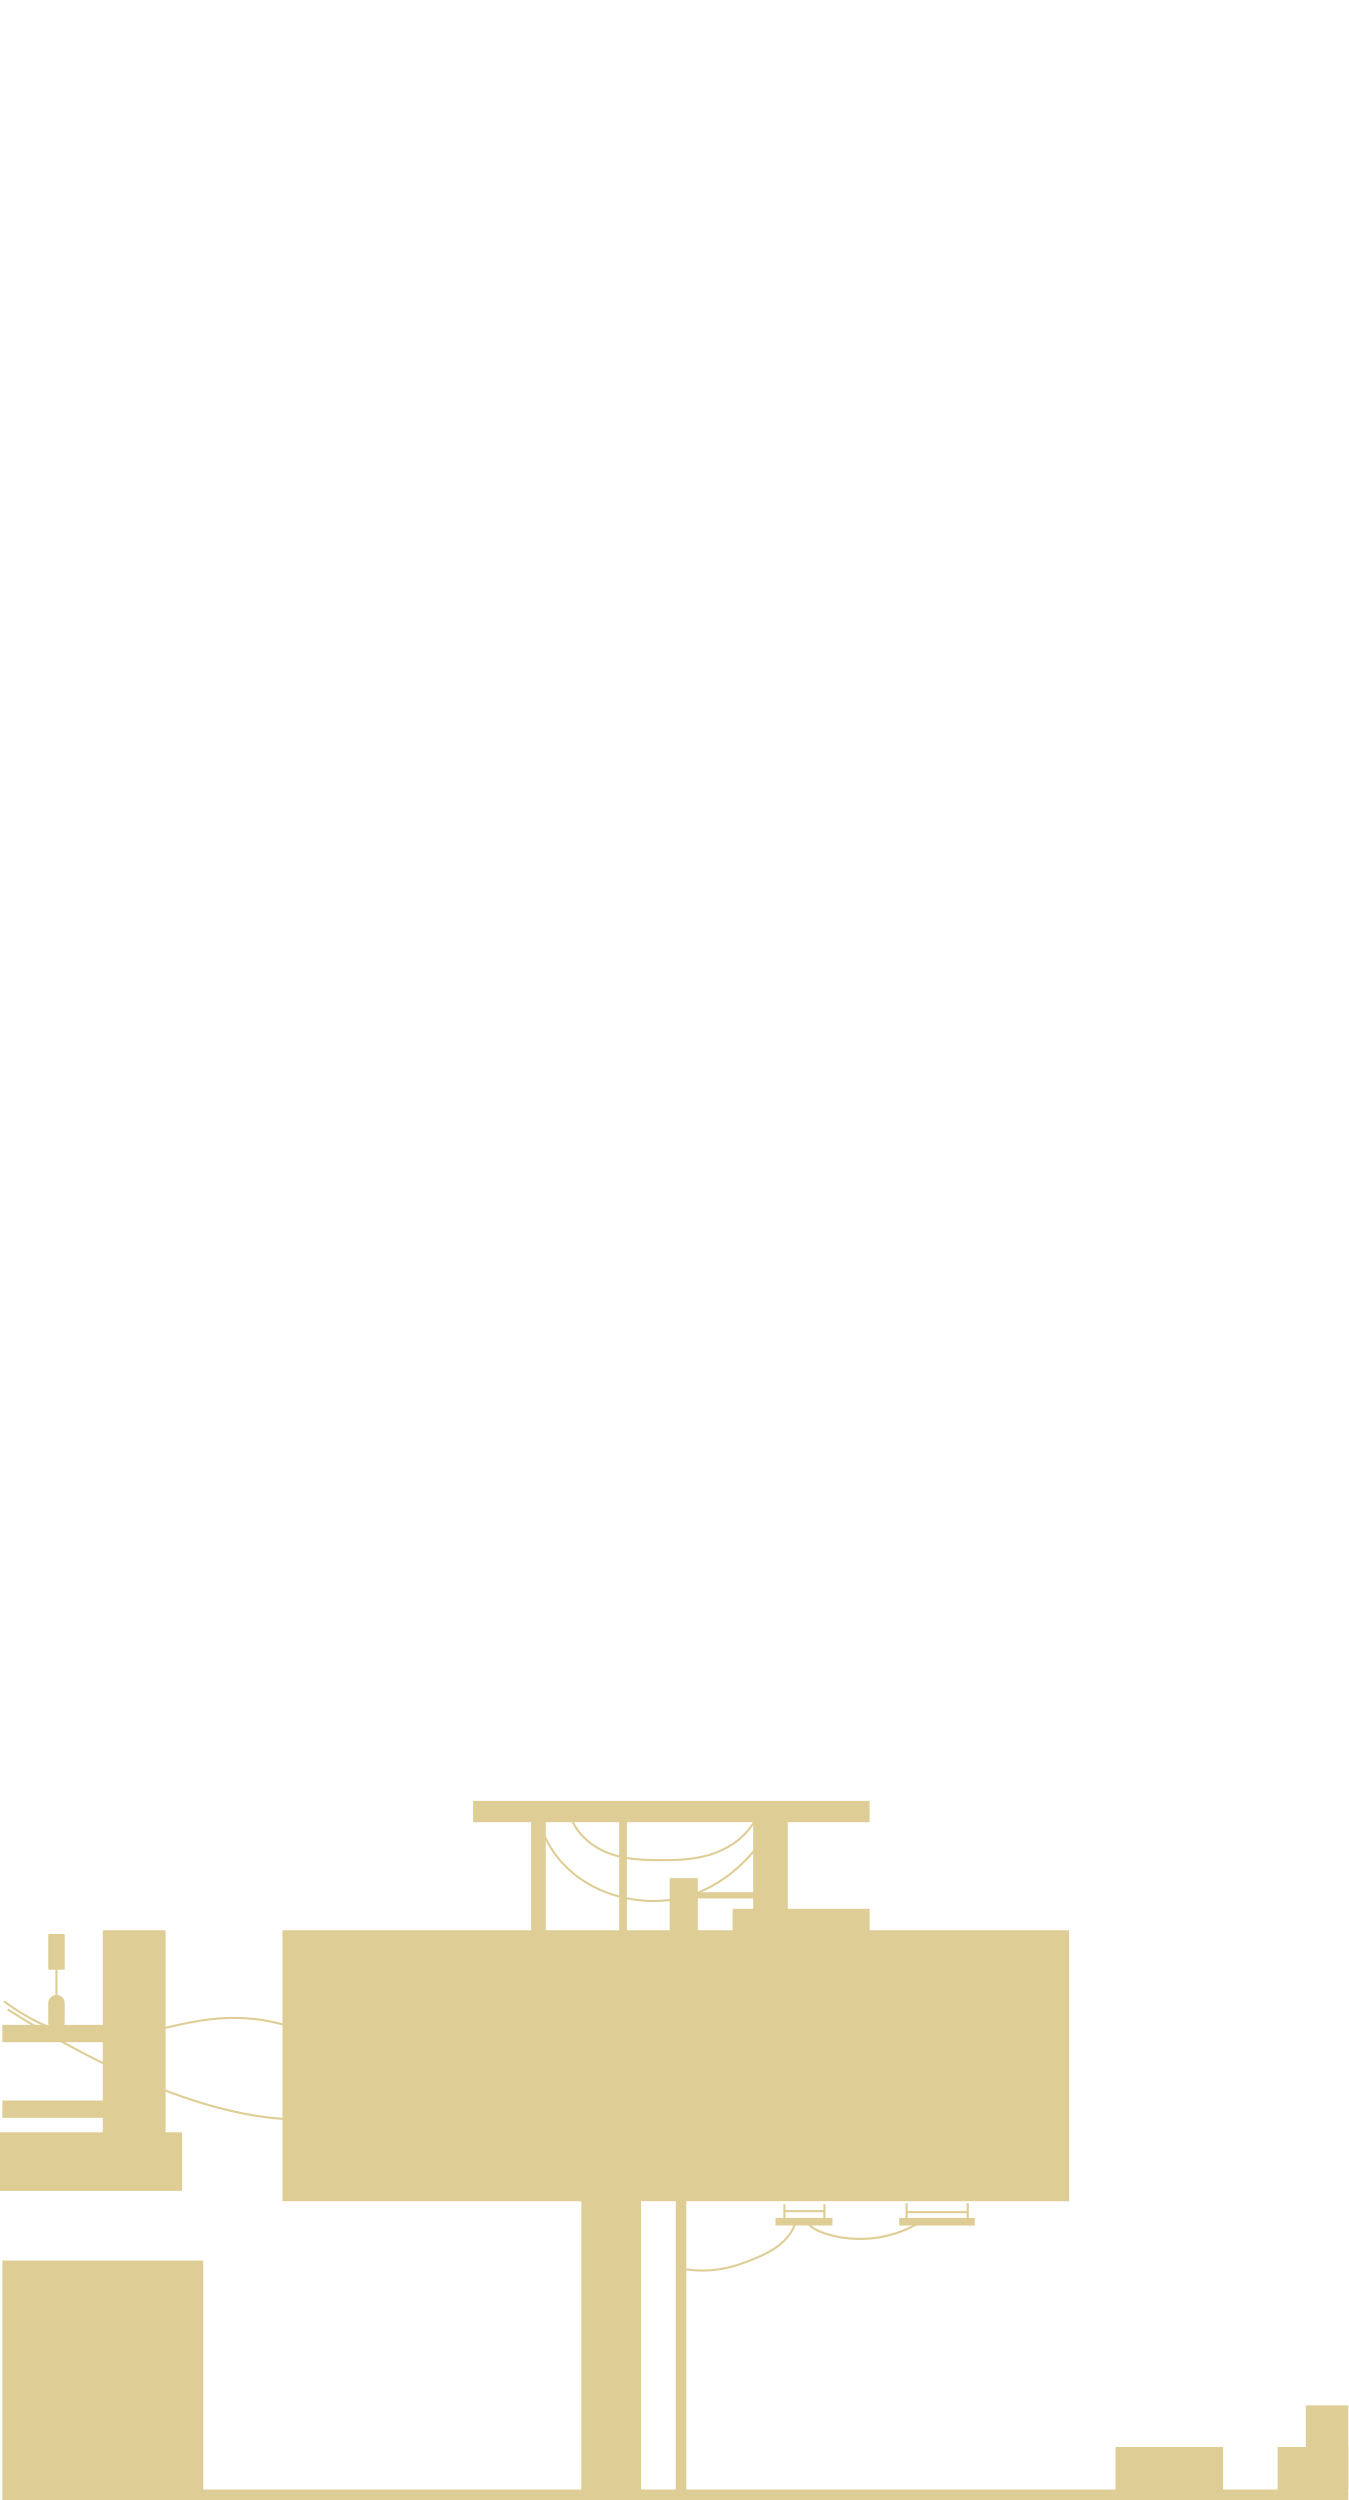
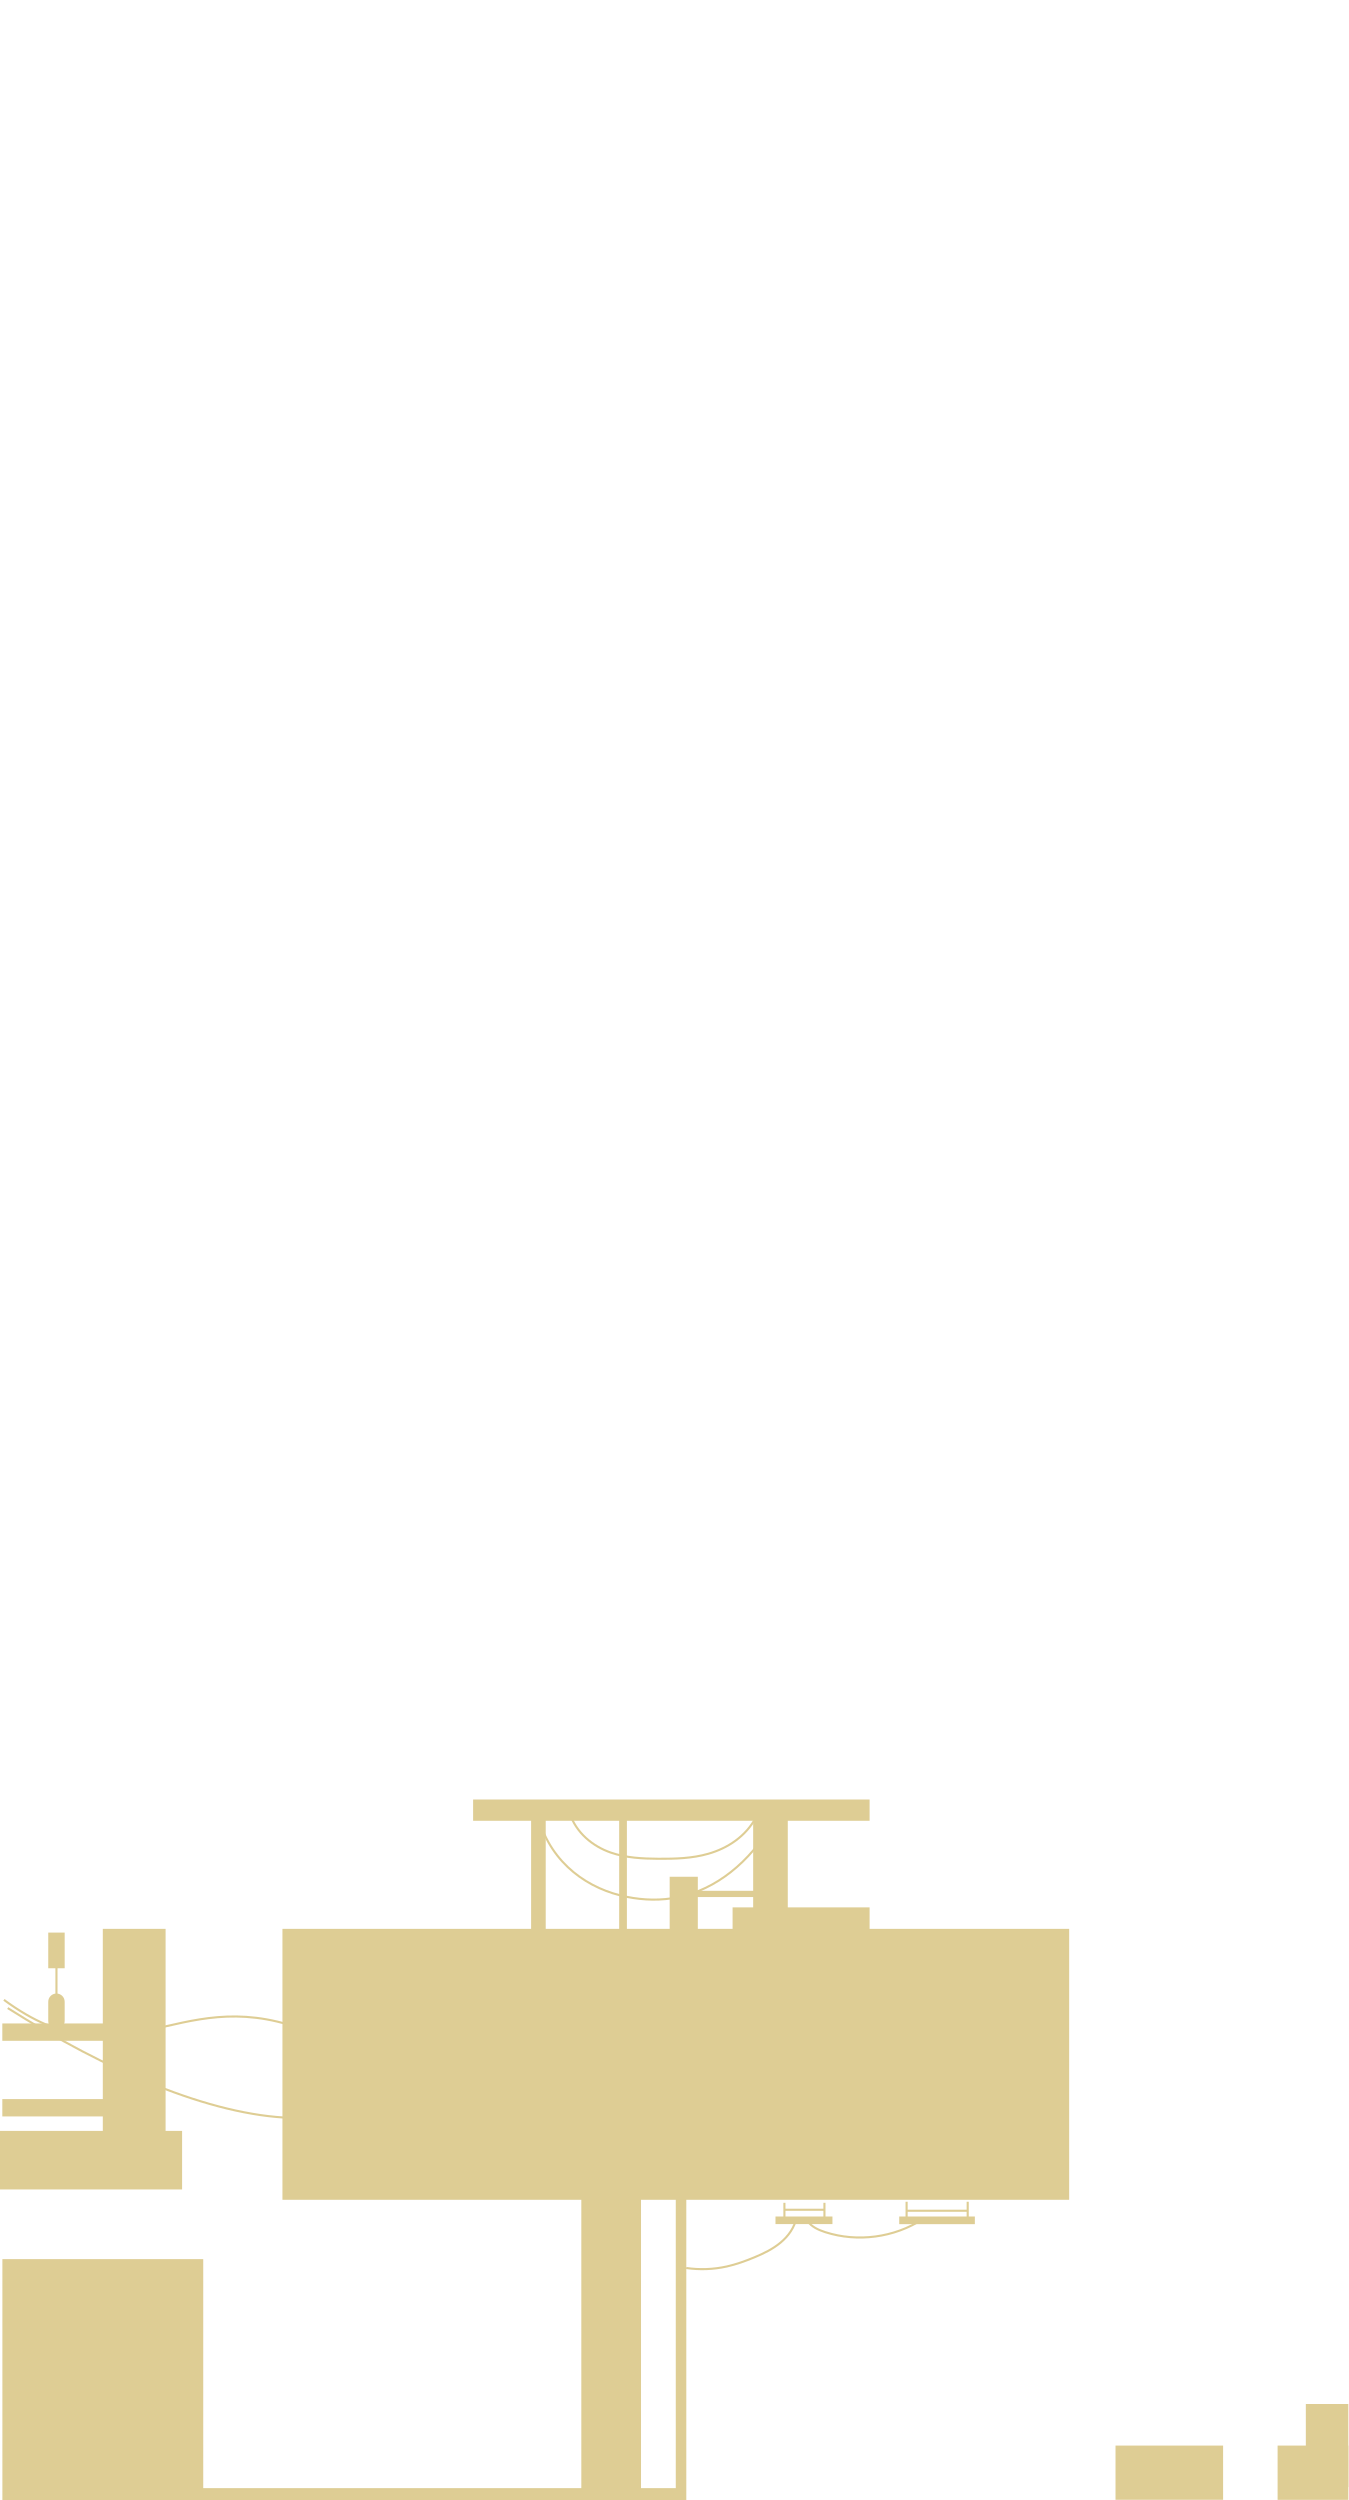
- <svg xmlns="http://www.w3.org/2000/svg" version="1.1" id="Слой_1" x="0px" y="0px" viewBox="934 -1754 1920 3560" style="enable-background:new 934 -1754 1920 3560;" xml:space="preserve">
+ <svg xmlns="http://www.w3.org/2000/svg" version="1.1" id="Слой_1" x="0px" y="0px" viewBox="0 -1700 1920 3560" style="enable-background:new 0 -1700 1920 3560;" xml:space="preserve">
  <style type="text/css">
	.st0{fill:none;stroke:#DECD94;stroke-width:3;stroke-miterlimit:10;}
	.st1{fill:none;}
	.st2{fill:#DECD94;}
	.st3{fill:none;stroke:#F393BD;stroke-width:3;stroke-linecap:round;stroke-linejoin:round;stroke-miterlimit:10;}
</style>
  <g>
-     <path id="XMLID_150_" class="st0" d="M2617.7,1287" />
-     <path id="XMLID_149_" class="st0" d="M2620.9,1309.3" />
-     <path id="XMLID_146_" class="st0" d="M2599.1,1390.2" />
-     <line id="XMLID_137_" class="st1" x1="2540.9" y1="1221.5" x2="2540.9" y2="1191.3" />
+     <path id="XMLID_150_" class="st0" d="M1683.7,1339" />
+     <path id="XMLID_149_" class="st0" d="M1686.9,1361.3" />
+     <path id="XMLID_146_" class="st0" d="M1665.1,1442.2" />
+     <line id="XMLID_137_" class="st1" x1="1606.9" y1="1273.5" x2="1606.9" y2="1243.3" />
    <g>
-       <line id="XMLID_163_" class="st0" x1="2051" y1="1384.8" x2="2051" y2="1408.8" />
-       <line id="XMLID_162_" class="st0" x1="2108" y1="1384.8" x2="2108" y2="1410.5" />
-       <line id="XMLID_161_" class="st0" x1="2225" y1="1383.3" x2="2225" y2="1407.4" />
-       <line id="XMLID_160_" class="st0" x1="2312" y1="1383.3" x2="2312" y2="1411.9" />
-       <line id="XMLID_159_" class="st0" x1="2050.5" y1="1394.7" x2="2108.5" y2="1394.7" />
-       <line id="XMLID_158_" class="st0" x1="2224.5" y1="1396.1" x2="2311.2" y2="1396.1" />
-       <path id="XMLID_157_" class="st0" d="M945,1107.5c140.2,88.8,288,152.9,404.6,156.4" />
-       <path id="XMLID_156_" class="st0" d="M939.6,1095.8c169.6,124.7,242.9-23.9,421.9,40.8" />
-       <path id="XMLID_155_" class="st0" d="M1744.8,829c9.5,29.2,33.4,48.2,59,57.1c21.9,7.6,45.1,8.6,67.9,8.8    c23.8,0.1,47.8-0.5,70.8-7.1c27.3-7.8,53.5-24.4,68.3-52.4" />
-       <path id="XMLID_154_" class="st0" d="M1700.7,836.6c18.8,66.9,72.9,102.1,125.8,112.5c24.2,4.9,49,5.5,73.2,0.5    c53.1-10.8,102.5-49.6,134.3-105.9" />
-       <path id="XMLID_153_" class="st0" d="M2241.8,867.1" />
-       <path id="XMLID_151_" class="st0" d="M2240.5,867.4" />
-       <path id="XMLID_148_" class="st0" d="M2083.7,1410.5c5.8,8.5,15.7,12.9,25.5,16.1c45.9,14.8,98.3,7.8,138.8-18.5" />
-       <path id="XMLID_147_" class="st0" d="M1911.1,1477.6c19.1,2.8,38.8,2.1,57.7-2.1c13.5-3,26.5-7.7,39.3-13    c13.3-5.5,26.5-11.9,37.5-21.1c11.1-9.2,20-21.7,22.6-35.8" />
-       <path id="XMLID_145_" class="st2" d="M2315.4,1047.3" />
-       <rect id="XMLID_144_" x="1977.2" y="964.1" class="st2" width="195.1" height="92" />
-       <rect id="XMLID_142_" x="2006.5" y="829" class="st2" width="49.3" height="157.1" />
-       <line id="XMLID_141_" class="st1" x1="2333.1" y1="1047.3" x2="2301.5" y2="1047.3" />
-       <rect id="XMLID_140_" x="1761.8" y="1304.2" class="st2" width="85" height="498.8" />
-       <rect id="XMLID_139_" x="1896.3" y="1240.7" class="st2" width="15" height="567.3" />
-       <line id="XMLID_138_" class="st1" x1="1625.2" y1="1391.1" x2="1625.2" y2="1335.2" />
-       <rect id="XMLID_136_" x="2038.3" y="1404.3" class="st2" width="81.1" height="10.8" />
-       <rect id="XMLID_135_" x="2214.5" y="1404.3" class="st2" width="107.7" height="10.9" />
-       <rect id="XMLID_134_" x="1690.3" y="820.5" class="st2" width="20.8" height="204.1" />
-       <rect id="XMLID_133_" x="1815.7" y="829" class="st2" width="11" height="193.2" />
-       <rect id="XMLID_132_" x="1887.6" y="920.5" class="st2" width="40.1" height="89.7" />
-       <rect id="XMLID_131_" x="1916.6" y="940.5" class="st2" width="109.9" height="8.9" />
-       <rect id="XMLID_130_" x="1336.2" y="994.7" class="st2" width="1120.3" height="385.8" />
-       <line id="XMLID_129_" class="st3" x1="2595.7" y1="1802.9" x2="1195.7" y2="1802.9" />
-       <line id="XMLID_128_" class="st3" x1="2055.7" y1="1802.9" x2="1735.7" y2="1802.9" />
-       <rect id="XMLID_192_" x="2793.5" y="1671.3" class="st2" width="60.5" height="118.3" />
-       <rect id="XMLID_191_" x="2753.3" y="1730.5" class="st2" width="100.7" height="77.3" />
-       <rect id="XMLID_190_" x="2522.5" y="1730.5" class="st2" width="153.2" height="77.2" />
-       <rect id="XMLID_219_" x="937.4" y="1465" class="st2" width="286" height="343" />
-       <rect id="XMLID_218_" x="934" y="1282.4" class="st2" width="259.3" height="83.4" />
-       <rect id="XMLID_217_" x="1080.4" y="994.7" class="st2" width="89.4" height="309.5" />
-       <line id="XMLID_215_" class="st1" x1="1015.2" y1="1224.1" x2="837.6" y2="1224.1" />
-       <line id="XMLID_53_" class="st1" x1="919.1" y1="1104.2" x2="895.7" y2="1104.2" />
-       <rect id="XMLID_1_" x="1607.7" y="810.5" class="st2" width="564.6" height="30.3" />
+       <line id="XMLID_163_" class="st0" x1="1117" y1="1436.8" x2="1117" y2="1460.8" />
+       <line id="XMLID_162_" class="st0" x1="1174" y1="1436.8" x2="1174" y2="1462.5" />
+       <line id="XMLID_161_" class="st0" x1="1291" y1="1435.3" x2="1291" y2="1459.4" />
+       <line id="XMLID_160_" class="st0" x1="1378" y1="1435.3" x2="1378" y2="1463.9" />
+       <line id="XMLID_159_" class="st0" x1="1116.5" y1="1446.7" x2="1174.5" y2="1446.7" />
+       <line id="XMLID_158_" class="st0" x1="1290.5" y1="1448.1" x2="1377.2" y2="1448.1" />
+       <path id="XMLID_157_" class="st0" d="M11,1159.5c140.2,88.8,288,152.9,404.6,156.4" />
+       <path id="XMLID_156_" class="st0" d="M5.6,1147.8c169.6,124.7,242.9-23.9,421.9,40.8" />
+       <path id="XMLID_155_" class="st0" d="M810.8,881c9.5,29.2,33.4,48.2,59,57.1c21.9,7.6,45.1,8.6,67.9,8.8    c23.8,0.1,47.8-0.5,70.8-7.1c27.3-7.8,53.5-24.4,68.3-52.4" />
+       <path id="XMLID_154_" class="st0" d="M766.7,888.6c18.8,66.9,72.9,102.1,125.8,112.5c24.2,4.9,49,5.5,73.2,0.5    c53.1-10.8,102.5-49.6,134.3-105.9" />
+       <path id="XMLID_153_" class="st0" d="M1307.8,919.1" />
+       <path id="XMLID_151_" class="st0" d="M1306.5,919.4" />
+       <path id="XMLID_148_" class="st0" d="M1149.7,1462.5c5.8,8.5,15.7,12.9,25.5,16.1c45.9,14.8,98.3,7.8,138.8-18.5" />
+       <path id="XMLID_147_" class="st0" d="M977.1,1529.6c19.1,2.8,38.8,2.1,57.7-2.1c13.5-3,26.5-7.7,39.3-13    c13.3-5.5,26.5-11.9,37.5-21.1c11.1-9.2,20-21.7,22.6-35.8" />
+       <path id="XMLID_145_" class="st2" d="M1381.4,1099.3" />
+       <rect id="XMLID_144_" x="1043.2" y="1016.1" class="st2" width="195.1" height="92" />
+       <rect id="XMLID_142_" x="1072.5" y="881" class="st2" width="49.3" height="157.1" />
+       <line id="XMLID_141_" class="st1" x1="1399.1" y1="1099.3" x2="1367.5" y2="1099.3" />
+       <rect id="XMLID_140_" x="827.8" y="1356.2" class="st2" width="85" height="498.8" />
+       <rect id="XMLID_139_" x="962.3" y="1292.7" class="st2" width="15" height="567.3" />
+       <line id="XMLID_138_" class="st1" x1="691.2" y1="1443.1" x2="691.2" y2="1387.2" />
+       <rect id="XMLID_136_" x="1104.3" y="1456.3" class="st2" width="81.1" height="10.8" />
+       <rect id="XMLID_135_" x="1280.5" y="1456.3" class="st2" width="107.7" height="10.9" />
+       <rect id="XMLID_134_" x="756.3" y="872.5" class="st2" width="20.8" height="204.1" />
+       <rect id="XMLID_133_" x="881.7" y="881" class="st2" width="11" height="193.2" />
+       <rect id="XMLID_132_" x="953.6" y="972.5" class="st2" width="40.1" height="89.7" />
+       <rect id="XMLID_131_" x="982.6" y="992.5" class="st2" width="109.9" height="8.9" />
+       <rect id="XMLID_130_" x="402.2" y="1046.7" class="st2" width="1120.3" height="385.8" />
+       <path id="XMLID_3_" class="st3" d="M261.7,1854.9" />
+       <path id="XMLID_2_" class="st3" d="M1661.7,1854.9" />
+       <path id="XMLID_5_" class="st3" d="M801.7,1854.9" />
+       <path id="XMLID_4_" class="st3" d="M1121.7,1854.9" />
+       <rect id="XMLID_192_" x="1859.5" y="1723.3" class="st2" width="60.5" height="118.3" />
+       <rect id="XMLID_191_" x="1819.3" y="1782.5" class="st2" width="100.7" height="77.3" />
+       <rect id="XMLID_190_" x="1588.5" y="1782.5" class="st2" width="153.2" height="77.2" />
+       <rect id="XMLID_219_" x="3.4" y="1517" class="st2" width="286" height="343" />
+       <rect id="XMLID_218_" y="1334.4" class="st2" width="259.3" height="83.4" />
+       <rect id="XMLID_217_" x="146.4" y="1046.7" class="st2" width="89.4" height="309.5" />
+       <line id="XMLID_215_" class="st1" x1="81.2" y1="1276.1" x2="-96.4" y2="1276.1" />
+       <line id="XMLID_53_" class="st1" x1="-14.9" y1="1156.2" x2="-38.3" y2="1156.2" />
+       <rect id="XMLID_1_" x="673.7" y="862.5" class="st2" width="564.6" height="30.3" />
    </g>
-     <rect x="1184.4" y="1791.1" class="st2" width="1613.4" height="16.9" />
-     <rect x="937.3" y="1129.4" class="st2" width="177.6" height="24.7" />
-     <rect x="937.3" y="1237.1" class="st2" width="177.6" height="24.7" />
-     <line class="st1" x1="1018.8" y1="1112.2" x2="995.4" y2="1112.2" />
-     <line class="st1" x1="1018.8" y1="1025.3" x2="1018.8" y2="1076.1" />
-     <line class="st0" x1="1014.4" y1="1029.5" x2="1014.4" y2="1091" />
-     <rect x="1002.7" y="1000" class="st2" width="23.4" height="50.8" />
-     <path class="st2" d="M1014.4,1137.6L1014.4,1137.6c-6.5,0-11.7-5.2-11.7-11.7v-27.4c0-6.5,5.2-11.7,11.7-11.7l0,0   c6.5,0,11.7,5.2,11.7,11.7v27.4C1026.1,1132.3,1020.9,1137.6,1014.4,1137.6z" />
+     <path class="st2" d="M973.1,1848.1c-1.5-1.1-2.1-3.1-1.8-5H250.4v16.9h722.7C971.5,1856.2,971.4,1851.9,973.1,1848.1z" />
+     <rect x="3.3" y="1181.4" class="st2" width="177.6" height="24.7" />
+     <rect x="3.3" y="1289.1" class="st2" width="177.6" height="24.7" />
+     <line class="st1" x1="84.8" y1="1164.2" x2="61.4" y2="1164.2" />
+     <line class="st1" x1="84.8" y1="1077.3" x2="84.8" y2="1128.1" />
+     <line class="st0" x1="80.4" y1="1081.5" x2="80.4" y2="1143" />
+     <rect x="68.7" y="1052" class="st2" width="23.4" height="50.8" />
+     <path class="st2" d="M80.4,1189.6L80.4,1189.6c-6.5,0-11.7-5.2-11.7-11.7v-27.4c0-6.5,5.2-11.7,11.7-11.7l0,0   c6.5,0,11.7,5.2,11.7,11.7v27.4C92.1,1184.3,86.9,1189.6,80.4,1189.6z" />
  </g>
</svg>
